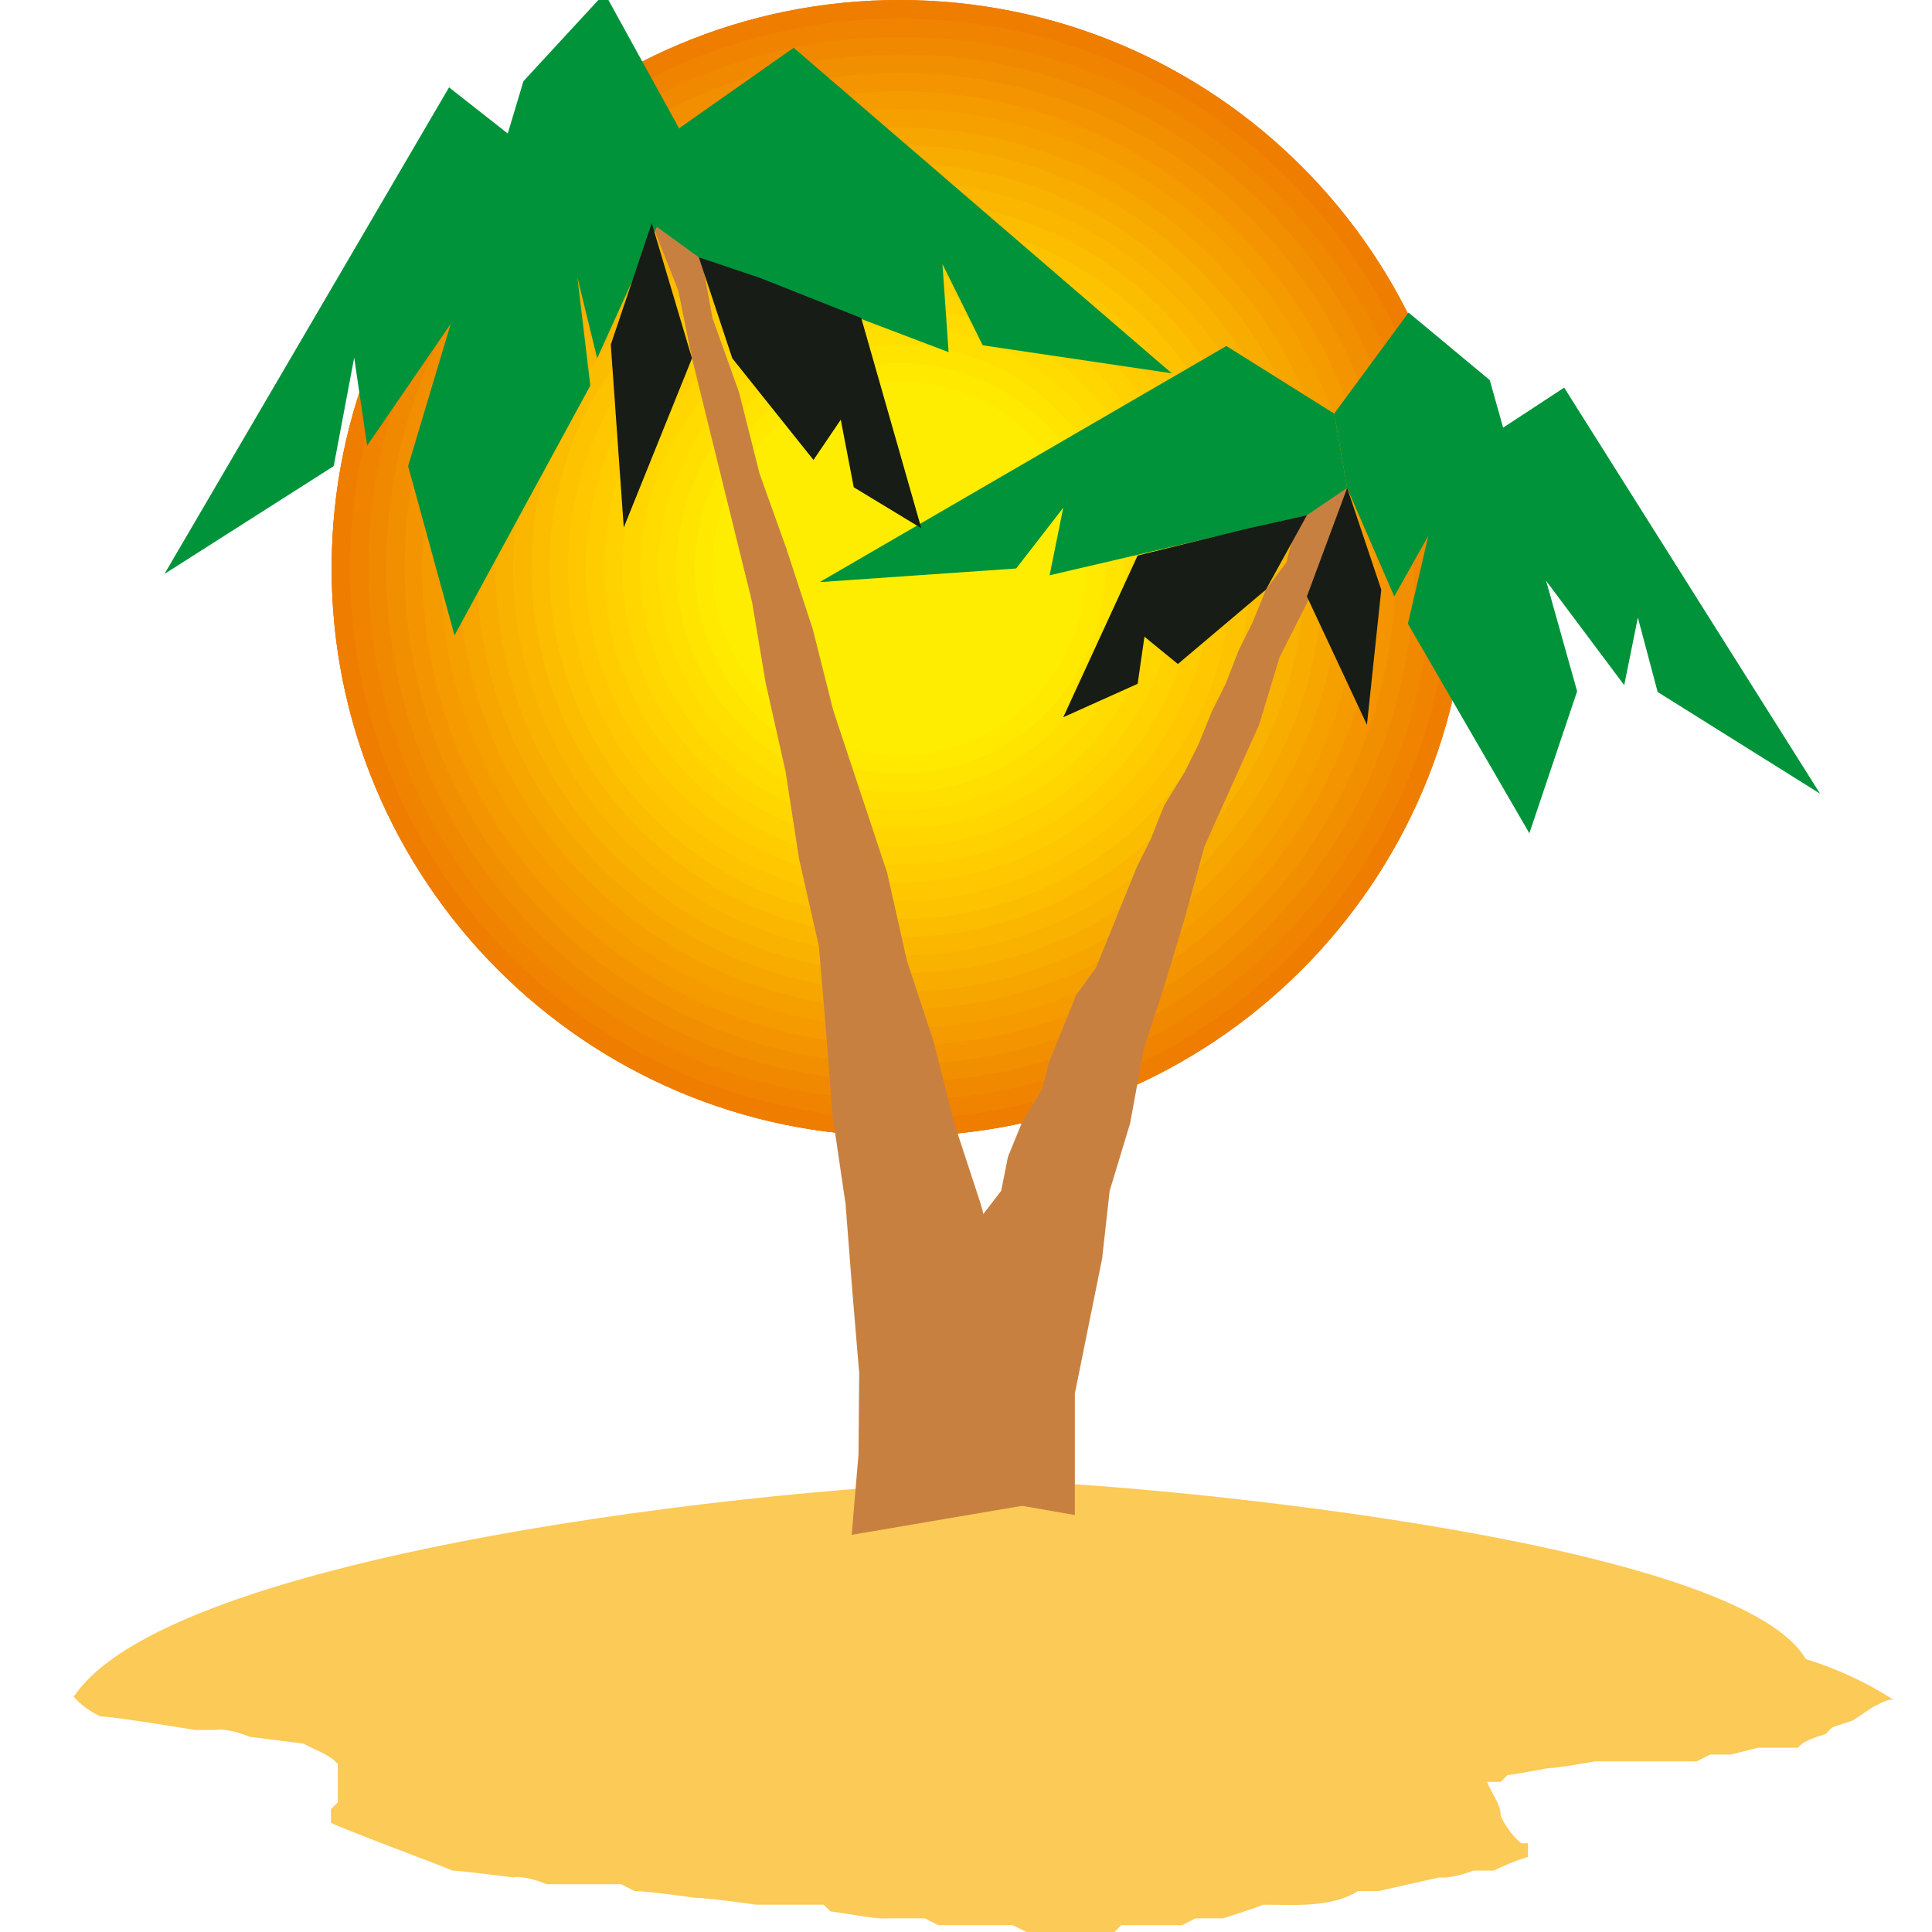
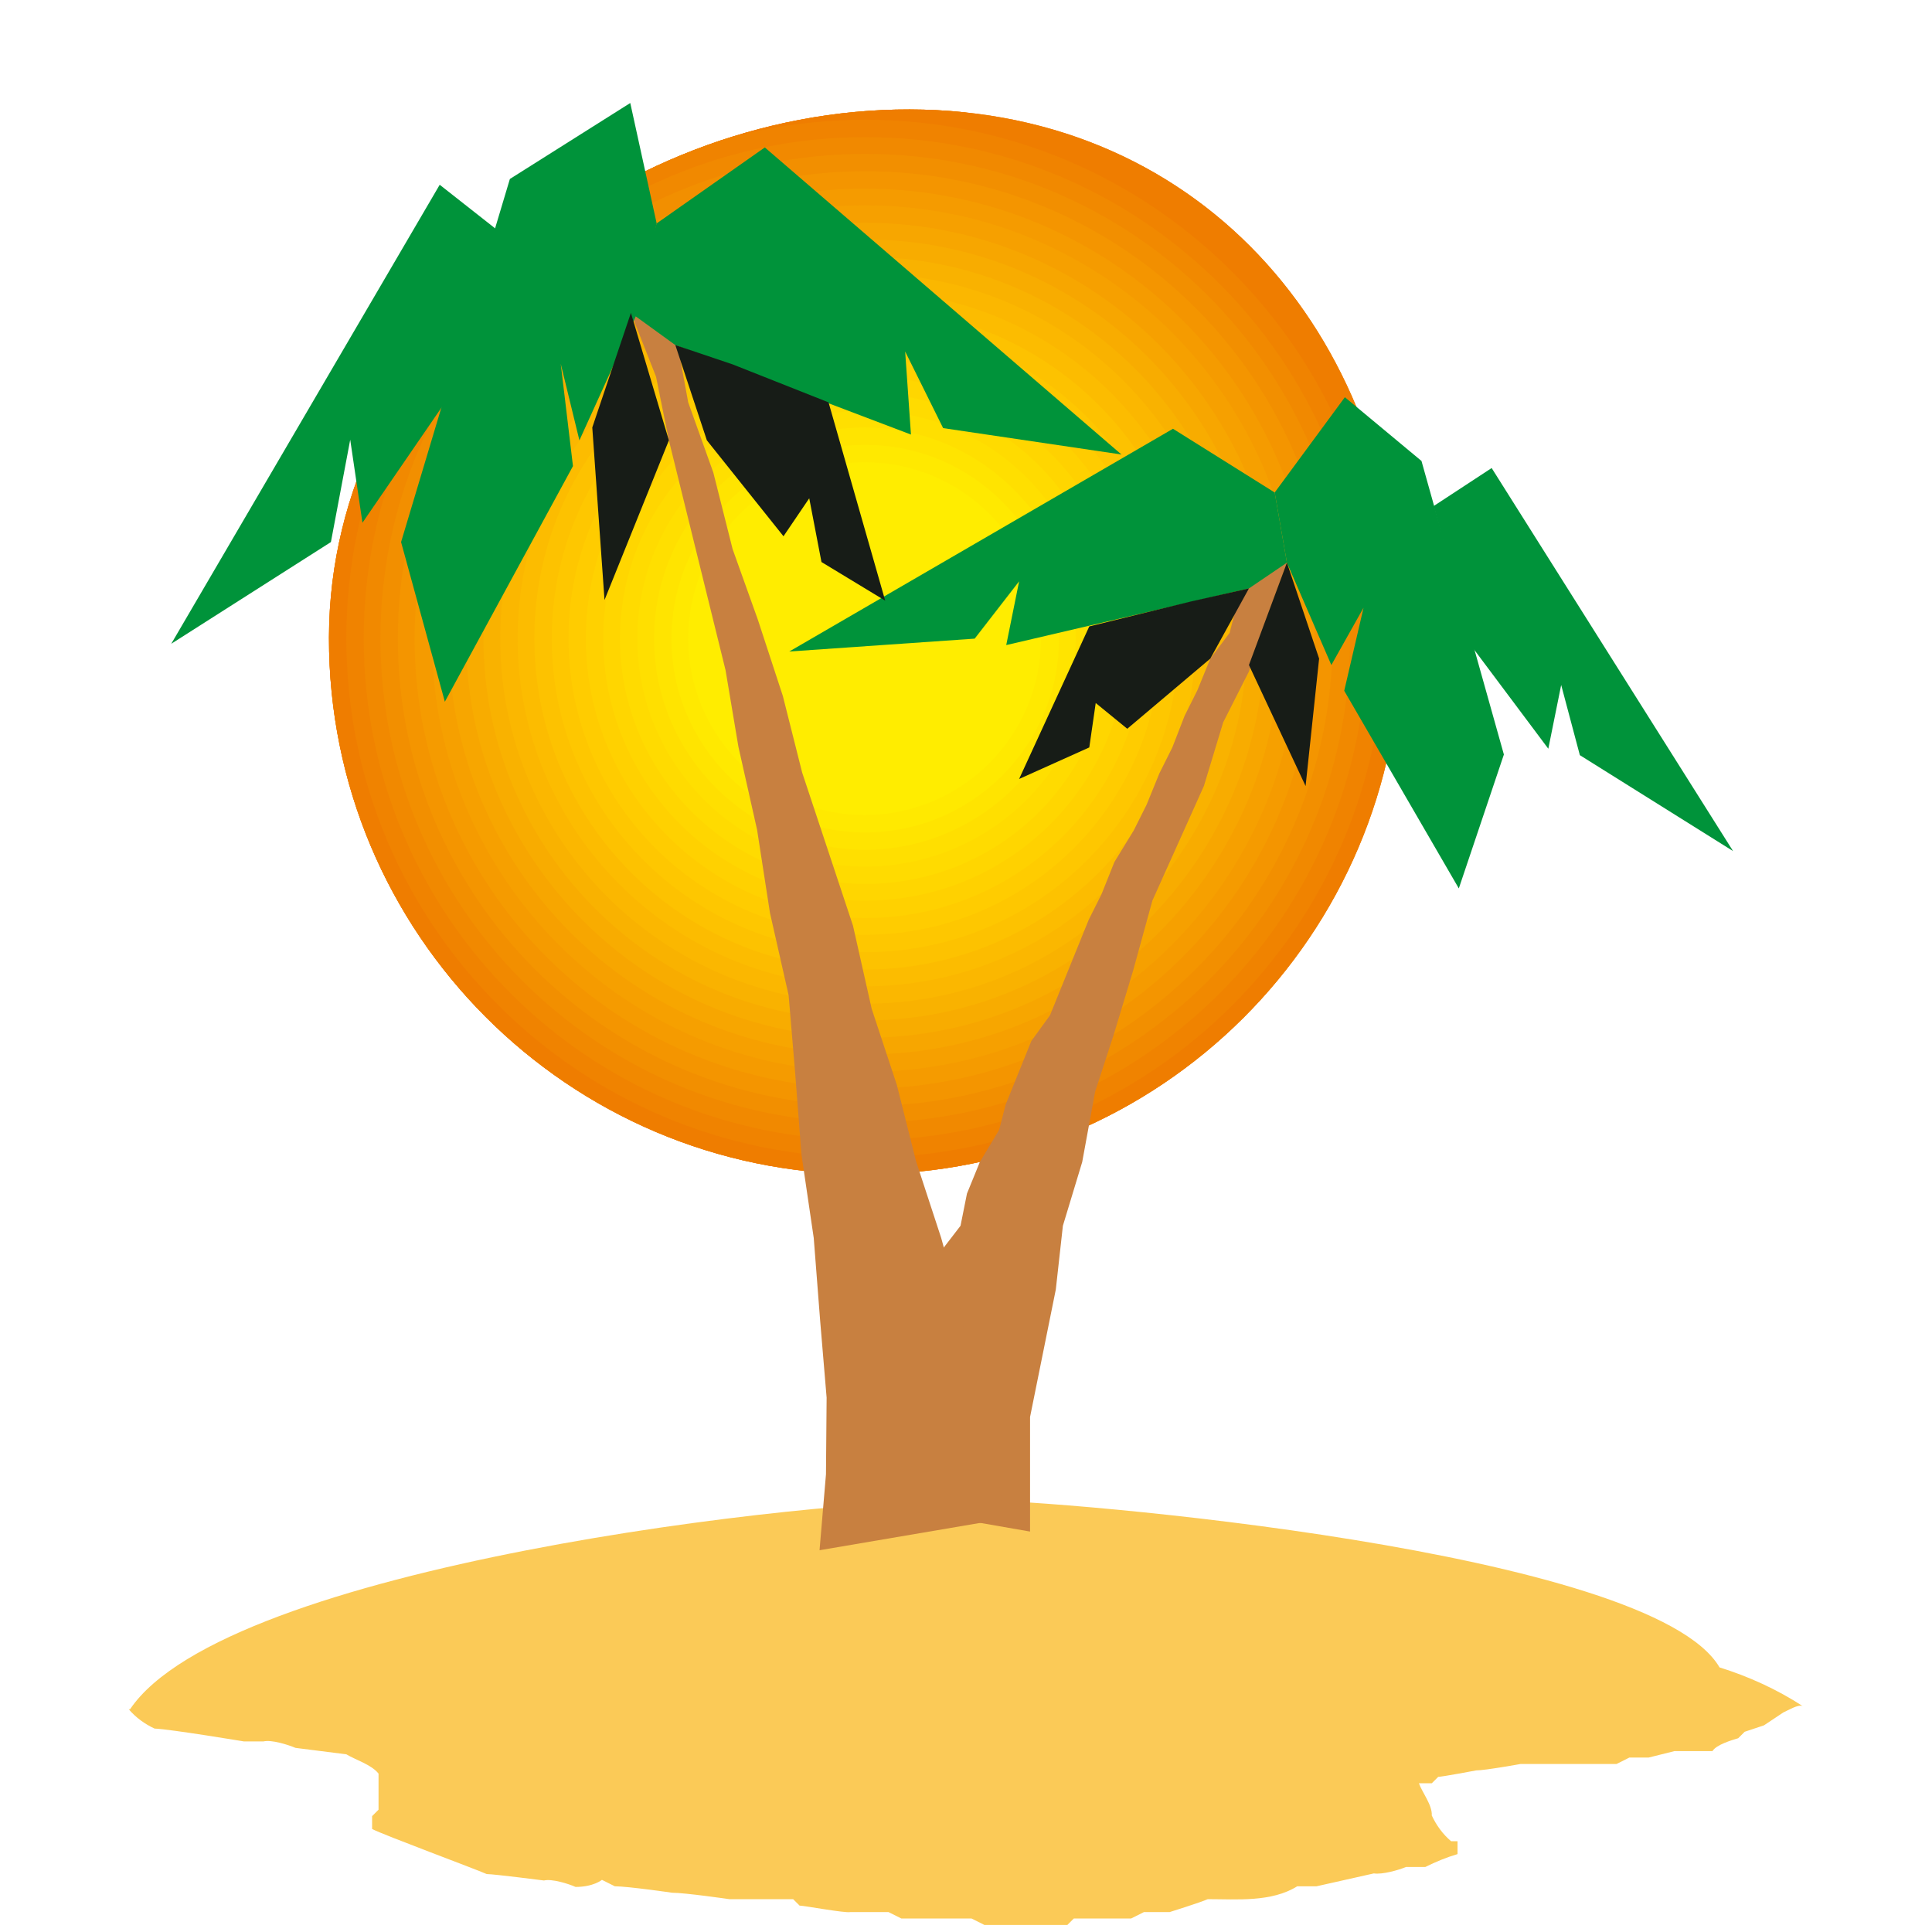
- <svg xmlns="http://www.w3.org/2000/svg" xmlns:xlink="http://www.w3.org/1999/xlink" version="1.1" id="Livello_1" x="0px" y="0px" viewBox="0 0 283 283.1" style="enable-background:new 0 0 283 283.1;" xml:space="preserve">
+ <svg xmlns="http://www.w3.org/2000/svg" xmlns:xlink="http://www.w3.org/1999/xlink" version="1.1" id="Livello_1" x="0px" y="0px" viewBox="0 0 300 300.1" style="enable-background:new 0 0 300 300.1;" xml:space="preserve">
  <style type="text/css">
	.st0{clip-path:url(#SVGID_2_);}
	.st1{fill:#EF7D00;}
	.st2{fill:#F08300;}
	.st3{fill:#F18900;}
	.st4{fill:#F28F00;}
	.st5{fill:#F49500;}
	.st6{fill:#F59B00;}
	.st7{fill:#F6A000;}
	.st8{fill:#F7A600;}
	.st9{fill:#F8AC00;}
	.st10{fill:#F9B200;}
	.st11{fill:#FBB700;}
	.st12{fill:#FCBC00;}
	.st13{fill:#FDC200;}
	.st14{fill:#FEC700;}
	.st15{fill:#FFCC00;}
	.st16{fill:#FFD100;}
	.st17{fill:#FFD600;}
	.st18{fill:#FFDB00;}
	.st19{fill:#FFDF00;}
	.st20{fill:#FFE400;}
	.st21{fill:#FFE900;}
	.st22{fill:#FFED00;}
	.st23{fill-rule:evenodd;clip-rule:evenodd;fill:#FBCA57;}
	.st24{fill-rule:evenodd;clip-rule:evenodd;fill:#C88040;}
	.st25{fill-rule:evenodd;clip-rule:evenodd;fill:#00933A;}
	.st26{fill-rule:evenodd;clip-rule:evenodd;fill:#171C17;}
</style>
  <g>
    <g>
-       <defs>
-         <path id="SVGID_1_" d="M48.6,83.1C48.7,37.1,86-0.1,132,0s83.2,37.4,83.1,83.4c-0.1,46-37.4,83.2-83.4,83.1c0,0,0,0-0.1,0     C85.7,166.4,48.5,129,48.6,83.1" />
-       </defs>
-       <clipPath id="SVGID_2_">
-         <use xlink:href="#SVGID_1_" style="overflow:visible;" />
-       </clipPath>
-       <g class="st0">
-         <path class="st1" d="M36.8,83.3c0-52.5,42.6-95.1,95.1-95.1S227,30.8,227,83.3s-42.6,95.1-95.1,95.1     C79.4,178.3,36.8,135.8,36.8,83.3" />
-         <path class="st1" d="M42.7,83.3c0-49.2,39.9-89.1,89.2-89.1c49.2,0,89.2,39.9,89.1,89.2c0,49.2-39.9,89.1-89.2,89.1l0,0     C82.6,172.4,42.7,132.5,42.7,83.3L42.7,83.3" />
-         <path class="st1" d="M48.6,83.3c0-46,37.3-83.2,83.2-83.2c46,0,83.2,37.3,83.2,83.2s-37.2,83.2-83.1,83.2l0,0     C85.9,166.5,48.6,129.2,48.6,83.3L48.6,83.3" />
-         <path class="st2" d="M51.3,83.3c0-44.5,36.1-80.6,80.6-80.6s80.6,36.1,80.6,80.6s-36.1,80.6-80.6,80.6l0,0     C87.4,163.8,51.3,127.8,51.3,83.3L51.3,83.3" />
-         <path class="st3" d="M54,83.3c0-43,34.9-77.9,77.9-77.9s77.9,34.9,77.9,77.9s-34.9,77.9-77.9,77.9l0,0     C88.8,161.2,54,126.3,54,83.3" />
-         <path class="st4" d="M56.6,83.3C56.6,41.7,90.3,8,131.9,8s75.3,33.7,75.3,75.3s-33.8,75.2-75.3,75.2l0,0     C90.3,158.5,56.6,124.8,56.6,83.3L56.6,83.3" />
-         <path class="st5" d="M59.3,83.3c0-40.1,32.5-72.6,72.6-72.6s72.6,32.5,72.6,72.6s-32.5,72.6-72.6,72.6l0,0     C91.8,155.9,59.3,123.4,59.3,83.3L59.3,83.3" />
-         <path class="st6" d="M61.9,83.3c0-38.6,31.3-69.9,69.9-69.9s69.9,31.3,69.9,69.9s-31.3,69.9-69.9,69.9l0,0     C93.2,153.2,61.9,121.9,61.9,83.3" />
-         <path class="st7" d="M64.6,83.3c0-37.2,30.1-67.3,67.3-67.3s67.3,30.1,67.3,67.3s-30.1,67.3-67.3,67.3l0,0     C94.7,150.6,64.6,120.4,64.6,83.3L64.6,83.3" />
-         <path class="st8" d="M67.2,83.3c0-35.7,28.9-64.6,64.6-64.6s64.6,28.9,64.6,64.6s-28.9,64.6-64.6,64.6l0,0     C96.2,147.9,67.2,119,67.2,83.3L67.2,83.3" />
-         <path class="st9" d="M69.9,83.3c0-34.2,27.8-62,62-62s62,27.8,62,62s-27.8,62-62,62S69.9,117.5,69.9,83.3L69.9,83.3" />
-         <path class="st10" d="M72.6,83.3c0-32.8,26.6-59.3,59.3-59.3s59.3,26.6,59.3,59.3s-26.6,59.3-59.3,59.3l0,0     C99.1,142.6,72.6,116.1,72.6,83.3L72.6,83.3" />
-         <path class="st11" d="M75.2,83.3c0-31.3,25.4-56.7,56.7-56.7s56.7,25.4,56.7,56.7S163.2,140,131.9,140l0,0     C100.5,139.9,75.2,114.6,75.2,83.3L75.2,83.3" />
-         <path class="st12" d="M77.9,83.3c0-29.8,24.2-54,54-54s54,24.2,54,54s-24.2,54-54,54S77.9,113.1,77.9,83.3" />
-         <path class="st13" d="M80.5,83.3c0-28.4,23-51.3,51.4-51.3s51.3,23,51.3,51.4c0,28.3-23,51.3-51.4,51.3     C103.5,134.7,80.5,111.7,80.5,83.3" />
-         <path class="st14" d="M83.2,83.3c0-26.9,21.8-48.7,48.7-48.7s48.7,21.8,48.7,48.7S158.8,132,131.9,132S83.2,110.2,83.2,83.3     L83.2,83.3" />
-         <path class="st15" d="M85.8,83.3c0-25.4,20.6-46,46-46s46,20.6,46,46s-20.6,46-46,46S85.8,108.7,85.8,83.3L85.8,83.3" />
-         <path class="st16" d="M88.5,83.3c0-24,19.4-43.4,43.4-43.4s43.4,19.4,43.4,43.4s-19.4,43.4-43.4,43.4l0,0     C107.9,126.7,88.5,107.2,88.5,83.3L88.5,83.3" />
-         <path class="st17" d="M91.2,83.3c0-22.5,18.2-40.7,40.7-40.7s40.7,18.2,40.7,40.7S154.4,124,131.9,124l0,0     C109.4,124,91.2,105.8,91.2,83.3" />
-         <path class="st18" d="M93.8,83.3c0-21,17-38.1,38.1-38.1c21,0,38.1,17,38.1,38.1s-17,38.1-38.1,38.1l0,0     C110.8,121.3,93.8,104.3,93.8,83.3L93.8,83.3" />
-         <path class="st19" d="M96.5,83.3c0-19.6,15.8-35.4,35.4-35.4s35.4,15.8,35.4,35.4s-15.8,35.4-35.4,35.4l0,0     C112.3,118.7,96.5,102.8,96.5,83.3L96.5,83.3" />
-         <path class="st20" d="M99.1,83.3c0-18.1,14.7-32.8,32.7-32.8s32.8,14.7,32.8,32.8s-14.7,32.8-32.8,32.8     C113.8,116,99.1,101.4,99.1,83.3" />
-         <path class="st21" d="M101.8,83.3c0-16.6,13.5-30.1,30.1-30.1S162,66.7,162,83.3s-13.5,30.1-30.1,30.1l0,0     C115.2,113.4,101.8,99.9,101.8,83.3L101.8,83.3" />
-         <path class="st22" d="M104.4,83.3c0-15.2,12.3-27.4,27.4-27.4c15.2,0,27.4,12.3,27.4,27.4s-12.3,27.4-27.4,27.4l0,0     C116.7,110.7,104.4,98.4,104.4,83.3L104.4,83.3" />
-         <path class="st22" d="M107.1,83.3c0-13.7,11.1-24.8,24.8-24.8s24.8,11.1,24.8,24.8s-11.1,24.8-24.8,24.8l0,0     C118.2,108,107.1,97,107.1,83.3" />
-         <path class="st22" d="M119.5,83.3c0-6.8,5.5-12.4,12.4-12.4s12.4,5.5,12.4,12.4c0,6.8-5.5,12.4-12.4,12.4l0,0     C125,95.7,119.5,90.1,119.5,83.3" />
+       <g>
+         <defs>
+           <path id="SVGID_1_" d="M51.1,99c0.1-46,44.2-82.1,90.2-82s76.4,36.3,76.3,82.3c-0.1,46-37.4,83.2-83.4,83.1c0,0,0,0-0.1,0      C88.2,182.3,51,144.9,51.1,99" />
+         </defs>
+         <clipPath id="SVGID_2_">
+           <use xlink:href="#SVGID_1_" style="overflow:visible;" />
+         </clipPath>
+         <g class="st0">
+           <path class="st1" d="M39.3,99.2c0-52.5,49.4-94,101.9-94s88.3,41.5,88.3,94s-42.6,95.1-95.1,95.1      C81.9,194.2,39.3,151.7,39.3,99.2" />
+           <path class="st1" d="M45.2,99.2c0-49.2,46.7-88,96-88c49.2,0,82.4,38.8,82.3,88.1c0,49.2-39.9,89.1-89.2,89.1l0,0      C85.1,188.3,45.2,148.4,45.2,99.2L45.2,99.2" />
+           <path class="st1" d="M51.1,99.2c0-46,37.3-83.2,83.2-83.2c46,0,83.2,37.3,83.2,83.2s-37.2,83.2-83.1,83.2l0,0      C88.4,182.4,51.1,145.1,51.1,99.2L51.1,99.2" />
+           <path class="st2" d="M53.8,99.2c0-44.5,36.1-80.6,80.6-80.6S215,54.7,215,99.2s-36.1,80.6-80.6,80.6l0,0      C89.9,179.7,53.8,143.7,53.8,99.2L53.8,99.2" />
+           <path class="st3" d="M56.5,99.2c0-43,34.9-77.9,77.9-77.9s77.9,34.9,77.9,77.9s-34.9,77.9-77.9,77.9l0,0      C91.3,177.1,56.5,142.2,56.5,99.2" />
+           <path class="st4" d="M59.1,99.2c0-41.6,33.7-75.3,75.3-75.3s75.3,33.7,75.3,75.3s-33.8,75.2-75.3,75.2l0,0      C92.8,174.4,59.1,140.7,59.1,99.2L59.1,99.2" />
+           <path class="st5" d="M61.8,99.2c0-40.1,32.5-72.6,72.6-72.6S207,59.1,207,99.2s-32.5,72.6-72.6,72.6l0,0      C94.3,171.8,61.8,139.3,61.8,99.2L61.8,99.2" />
+           <path class="st6" d="M64.4,99.2c0-38.6,31.3-69.9,69.9-69.9s69.9,31.3,69.9,69.9s-31.3,69.9-69.9,69.9l0,0      C95.7,169.1,64.4,137.8,64.4,99.2" />
+           <path class="st7" d="M67.1,99.2c0-37.2,30.1-67.3,67.3-67.3s67.3,30.1,67.3,67.3s-30.1,67.3-67.3,67.3l0,0      C97.2,166.5,67.1,136.3,67.1,99.2L67.1,99.2" />
+           <path class="st8" d="M69.7,99.2c0-35.7,28.9-64.6,64.6-64.6s64.6,28.9,64.6,64.6s-28.9,64.6-64.6,64.6l0,0      C98.7,163.8,69.7,134.9,69.7,99.2L69.7,99.2" />
+           <path class="st9" d="M72.4,99.2c0-34.2,27.8-62,62-62s62,27.8,62,62s-27.8,62-62,62S72.4,133.4,72.4,99.2L72.4,99.2" />
+           <path class="st10" d="M75.1,99.2c0-32.8,26.6-59.3,59.3-59.3s59.3,26.6,59.3,59.3s-26.6,59.3-59.3,59.3l0,0      C101.6,158.5,75.1,132,75.1,99.2L75.1,99.2" />
+           <path class="st11" d="M77.7,99.2c0-31.3,25.4-56.7,56.7-56.7s56.7,25.4,56.7,56.7s-25.4,56.7-56.7,56.7l0,0      C103,155.8,77.7,130.5,77.7,99.2L77.7,99.2" />
+           <path class="st12" d="M80.4,99.2c0-29.8,24.2-54,54-54s54,24.2,54,54s-24.2,54-54,54S80.4,129,80.4,99.2" />
+           <path class="st13" d="M83,99.2c0-28.4,23-51.3,51.4-51.3s51.3,23,51.3,51.4c0,28.3-23,51.3-51.4,51.3      C106,150.6,83,127.6,83,99.2" />
+           <path class="st14" d="M85.7,99.2c0-26.9,21.8-48.7,48.7-48.7s48.7,21.8,48.7,48.7s-21.8,48.7-48.7,48.7S85.7,126.1,85.7,99.2      L85.7,99.2" />
+           <path class="st15" d="M88.3,99.2c0-25.4,20.6-46,46-46s46,20.6,46,46s-20.6,46-46,46S88.3,124.6,88.3,99.2L88.3,99.2" />
+           <path class="st16" d="M91,99.2c0-24,19.4-43.4,43.4-43.4s43.4,19.4,43.4,43.4s-19.4,43.4-43.4,43.4l0,0      C110.4,142.6,91,123.1,91,99.2L91,99.2" />
+           <path class="st17" d="M93.7,99.2c0-22.5,18.2-40.7,40.7-40.7s40.7,18.2,40.7,40.7s-18.2,40.7-40.7,40.7l0,0      C111.9,139.9,93.7,121.7,93.7,99.2" />
+           <path class="st18" d="M96.3,99.2c0-21,17-38.1,38.1-38.1c21,0,38.1,17,38.1,38.1s-17,38.1-38.1,38.1l0,0      C113.3,137.2,96.3,120.2,96.3,99.2L96.3,99.2" />
+           <path class="st19" d="M99,99.2c0-19.6,15.8-35.4,35.4-35.4s35.4,15.8,35.4,35.4s-15.8,35.4-35.4,35.4l0,0      C114.8,134.6,99,118.7,99,99.2L99,99.2" />
+           <path class="st20" d="M101.6,99.2c0-18.1,14.7-32.8,32.7-32.8s32.8,14.7,32.8,32.8S152.4,132,134.3,132      C116.3,131.9,101.6,117.3,101.6,99.2" />
+           <path class="st21" d="M104.3,99.2c0-16.6,13.5-30.1,30.1-30.1s30.1,13.5,30.1,30.1s-13.5,30.1-30.1,30.1l0,0      C117.7,129.3,104.3,115.8,104.3,99.2L104.3,99.2" />
+           <path class="st22" d="M106.9,99.2c0-15.2,12.3-27.4,27.4-27.4c15.2,0,27.4,12.3,27.4,27.4s-12.3,27.4-27.4,27.4l0,0      C119.2,126.6,106.9,114.3,106.9,99.2L106.9,99.2" />
+           <path class="st22" d="M109.6,99.2c0-13.7,11.1-24.8,24.8-24.8s24.8,11.1,24.8,24.8S148.1,124,134.4,124l0,0      C120.7,123.9,109.6,112.9,109.6,99.2" />
+           <path class="st22" d="M122,99.2c0-6.8,5.5-12.4,12.4-12.4c6.9,0,12.4,5.5,12.4,12.4c0,6.8-5.5,12.4-12.4,12.4l0,0      C127.5,111.6,122,106,122,99.2" />
+         </g>
      </g>
    </g>
  </g>
-   <path class="st23" d="M10.9,248.5c15-22.2,112.3-31.7,137.8-31.4c13.5,0,105.3,7.8,115.9,26c4.5,1.4,8.9,3.4,12.9,6  c-0.7-0.3-2.3,0.7-3,1l-3,2l-3,1l-1,1c-1,0.3-3.4,1-4,2c-1.8,0-4.2,0-5.9,0l-4,1h-3l-2,1c-1,0-8.9,0-10.9,0c-1,0-3,0-4,0  c0,0-5.5,1-6.9,1c0,0-5.3,1-5.9,1l-1,1h-2c0.5,1.4,2.1,3.4,2,5c0.7,1.5,1.7,2.9,3,4h1v2c-1.7,0.5-3.4,1.2-5,2h-3  c-1.2,0.5-3.7,1.2-5,1l-8.9,2h-3c-4,2.5-9.4,2-13.9,2c-1.1,0.5-5.9,2-5.9,2c-0.7,0-3.3,0-4,0l-2,1c-2.8,0-6.1,0-8.9,0l-1,1  c-4.1,0-8.7,0-12.9,0l-2-1h-2c-2,0-5,0-6.9,0h-2l-2-1c-1.8,0-4.2,0-5.9,0c-0.8,0.2-7.2-1-7.9-1l-1-1c-3.2,0-6.7,0-9.9,0  c0,0-6.9-1-8.9-1c0,0-6.9-1-8.9-1l-2-1c0,0-8.1,0-10.9,0c-1.1-0.5-3.7-1.3-4.9-1c0,0-7.8-1-8.9-1c-1.8-0.8-16.1-6.1-17.8-7v-2l1-1  v-5.6c-1.1-1.4-3.5-2.1-5-3l-7.9-1c-1.2-0.5-3.7-1.3-5-1h-3c0,0-11.4-1.9-13.9-2c-1.5-0.7-2.9-1.7-4-3" />
-   <polyline class="st24" points="191.5,73.5 197.4,71.5 194.5,79.5 191.5,88.4 187.5,96.3 184.5,106.2 176.5,124 173.5,134.9   170.5,144.8 167.6,153.7 165.6,164.6 162.6,174.5 161.5,184.4 157.5,204.2 157.5,222 128.8,217 130.8,213.1 131.8,209.1   133.8,205.1 134.8,201.2 136.8,196.2 137.8,192.3 139.8,187.3 141.7,183.4 143.7,178.4 146.7,174.5 147.7,169.5 149.7,164.6   152.7,159.6 153.7,155.7 157.7,145.8 160.6,141.8 166.6,127 168.6,123 170.6,118 173.6,113.1 175.6,109.1 177.6,104.2 179.6,100.2   181.5,95.3 183.5,91.3 185.5,86.4 188.5,82.4 189.5,78.5 191.5,73.5 " />
-   <polyline class="st25" points="195.5,60.6 179.7,50.7 120.1,85.3 148.9,83.3 155.8,74.4 153.8,84.3 191.5,75.5 197.4,71.5   195.5,60.6 " />
-   <polyline class="st25" points="220.2,62.7 229.2,56.8 266.7,116.3 242.9,101.4 240,90.5 238,100.4 226.1,84.5 220.2,62.7 " />
-   <polyline class="st25" points="206.4,45.8 195.5,60.6 197.4,71.5 204.3,87.4 209.3,78.5 206.3,91.4 224.1,122.1 231.1,101.3   218.3,55.7 206.4,45.8 " />
-   <polyline class="st26" points="182.6,77.5 191.5,75.5 185.5,86.4 172.6,97.3 167.7,93.3 166.7,100.2 155.8,105.1 166.7,81.4   182.6,77.5 " />
-   <polyline class="st26" points="197.4,71.5 202.4,86.4 200.3,106.2 191.5,87.4 197.4,71.5 " />
-   <polyline class="st24" points="102.4,35.7 95.5,32.7 99.4,42.6 101.4,52.5 110.2,88.2 112.2,100.1 115.1,113 117.1,125.9 120,138.7   121,150.6 122,163.5 123.9,176.4 124.9,189.3 125.9,201.2 125.8,213.1 124.8,224.9 153.6,220 151.6,209.1 148.6,198.2 146.7,187.3   143.7,176.4 139.8,164.5 136.8,152.6 132.9,140.8 130,127.9 122.1,104.1 119.1,92.2 115.2,80.3 111.3,69.4 108.3,57.5 104.4,46.6   102.4,35.7 " />
-   <polyline class="st25" points="99.5,18.8 116.3,7 171.7,54.7 144,50.6 138.1,38.7 139,51.6 102.4,37.7 95.5,32.7 99.5,18.8 " />
-   <polyline class="st25" points="74.7,19.8 65.8,12.8 24.1,84.1 48.9,68.3 51.9,52.4 53.8,65.3 66.7,46.5 74.7,19.8 " />
-   <polyline class="st25" points="88.6,-1 99.5,18.8 96.5,32.7 87.5,52.5 84.6,40.6 86.5,56.5 66.6,93.1 59.8,68.3 76.7,11.9 88.6,-1   " />
-   <polyline class="st26" points="111.3,40.7 102.4,37.7 107.3,52.5 119.2,67.4 123.2,61.5 125.1,71.4 135,77.4 126.2,46.6 111.3,40.7   " />
-   <polyline class="st26" points="95.5,32.7 89.5,50.5 91.4,77.3 101.4,52.5 95.5,32.7 " />
+   <path class="st23" d="M20.2,265.5c15-22.2,105.5-32.8,131-32.5c13.5,0,105.3,7.8,115.9,26c4.5,1.4,8.9,3.4,12.9,6  c-0.7-0.3-2.3,0.7-3,1l-3,2l-3,1l-1,1c-1,0.3-3.4,1-4,2c-1.8,0-4.2,0-5.9,0l-4,1h-3l-2,1c-1,0-8.9,0-10.9,0c-1,0-3,0-4,0  c0,0-5.5,1-6.9,1c0,0-5.3,1-5.9,1l-1,1h-2c0.5,1.4,2.1,3.4,2,5c0.7,1.5,1.7,2.9,3,4h1v2c-1.7,0.5-3.4,1.2-5,2h-3  c-1.2,0.5-3.7,1.2-5,1l-8.9,2h-3c-4,2.5-9.4,2-13.9,2c-1.1,0.5-5.9,2-5.9,2c-0.7,0-3.3,0-4,0l-2,1c-2.8,0-6.1,0-8.9,0l-1,1  c-4.1,0-8.7,0-12.9,0l-2-1h-2c-2,0-5,0-6.9,0h-2l-2-1c-1.8,0-4.2,0-5.9,0c-0.8,0.2-7.2-1-7.9-1l-1-1c-3.2,0-6.7,0-9.9,0  c0,0-6.9-1-8.9-1c0,0-6.9-1-8.9-1l-2-1c0,0-1.3,1.1-4.1,1.1c-1.1-0.5-3.7-1.3-4.9-1c0,0-7.8-1-8.9-1c-1.8-0.8-16.1-6.1-17.8-7v-2  l1-1v-5.6c-1.1-1.4-3.5-2.1-5-3l-7.9-1c-1.2-0.5-3.7-1.3-5-1h-3c0,0-11.4-1.9-13.9-2c-1.5-0.7-2.9-1.7-4-3" />
+   <polyline class="st24" points="194,89.4 199.9,87.4 197,95.4 194,104.3 190,112.2 187,122.1 179,139.9 176,150.8 173,160.7   170.1,169.6 168.1,180.5 165.1,190.4 164,200.3 160,220.1 160,237.9 131.3,232.9 133.3,229 134.3,225 136.3,221 137.3,217.1   139.3,212.1 140.3,208.2 142.3,203.2 144.2,199.3 146.2,194.3 149.2,190.4 150.2,185.4 152.2,180.5 155.2,175.5 156.2,171.6   160.2,161.7 163.1,157.7 169.1,142.9 171.1,138.9 173.1,133.9 176.1,129 178.1,125 180.1,120.1 182.1,116.1 184,111.2 186,107.2   188,102.3 191,98.3 192,94.4 194,89.4 " />
+   <polyline class="st25" points="198,76.5 182.2,66.6 122.6,101.2 151.4,99.2 158.3,90.3 156.3,100.2 194,91.4 199.9,87.4 198,76.5   " />
+   <polyline class="st25" points="222.7,78.6 231.7,72.7 269.2,132.2 245.4,117.3 242.5,106.4 240.5,116.3 228.6,100.4 222.7,78.6 " />
+   <polyline class="st25" points="208.9,61.7 198,76.5 199.9,87.4 206.8,103.3 211.8,94.4 208.8,107.3 226.6,138 233.6,117.2   220.8,71.6 208.9,61.7 " />
+   <polyline class="st26" points="185.1,93.4 194,91.4 188,102.3 175.1,113.2 170.2,109.2 169.2,116.1 158.3,121 169.2,97.3   185.1,93.4 " />
+   <polyline class="st26" points="199.9,87.4 204.9,102.3 202.8,122.1 194,103.3 199.9,87.4 " />
+   <polyline class="st24" points="104.9,51.6 98,48.6 101.9,58.5 103.9,68.4 112.7,104.1 114.7,116 117.6,128.9 119.6,141.8   122.5,154.6 123.5,166.5 124.5,179.4 126.4,192.3 127.4,205.2 128.4,217.1 128.3,229 127.3,240.8 156.1,235.9 154.1,225   151.1,214.1 149.2,203.2 146.2,192.3 142.3,180.4 139.3,168.5 135.4,156.7 132.5,143.8 124.6,120 121.6,108.1 117.7,96.2   113.8,85.3 110.8,73.4 106.9,62.5 104.9,51.6 " />
+   <polyline class="st25" points="102,34.7 118.8,22.9 174.2,70.6 146.5,66.5 140.6,54.6 141.5,67.5 104.9,53.6 98,48.6 102,34.7 " />
+   <polyline class="st25" points="77.2,35.7 68.3,28.7 26.6,100 51.4,84.2 54.4,68.3 56.3,81.2 69.2,62.4 77.2,35.7 " />
+   <polyline class="st25" points="97.9,16 102,34.7 99,48.6 90,68.4 87.1,56.5 89,72.4 69.1,109 62.3,84.2 79.2,27.8 97.9,16 " />
+   <polyline class="st26" points="113.8,56.6 104.9,53.6 109.8,68.4 121.7,83.3 125.7,77.4 127.6,87.3 137.5,93.3 128.7,62.5   113.8,56.6 " />
+   <polyline class="st26" points="98,48.6 92,66.4 93.9,93.2 103.9,68.4 98,48.6 " />
</svg>
